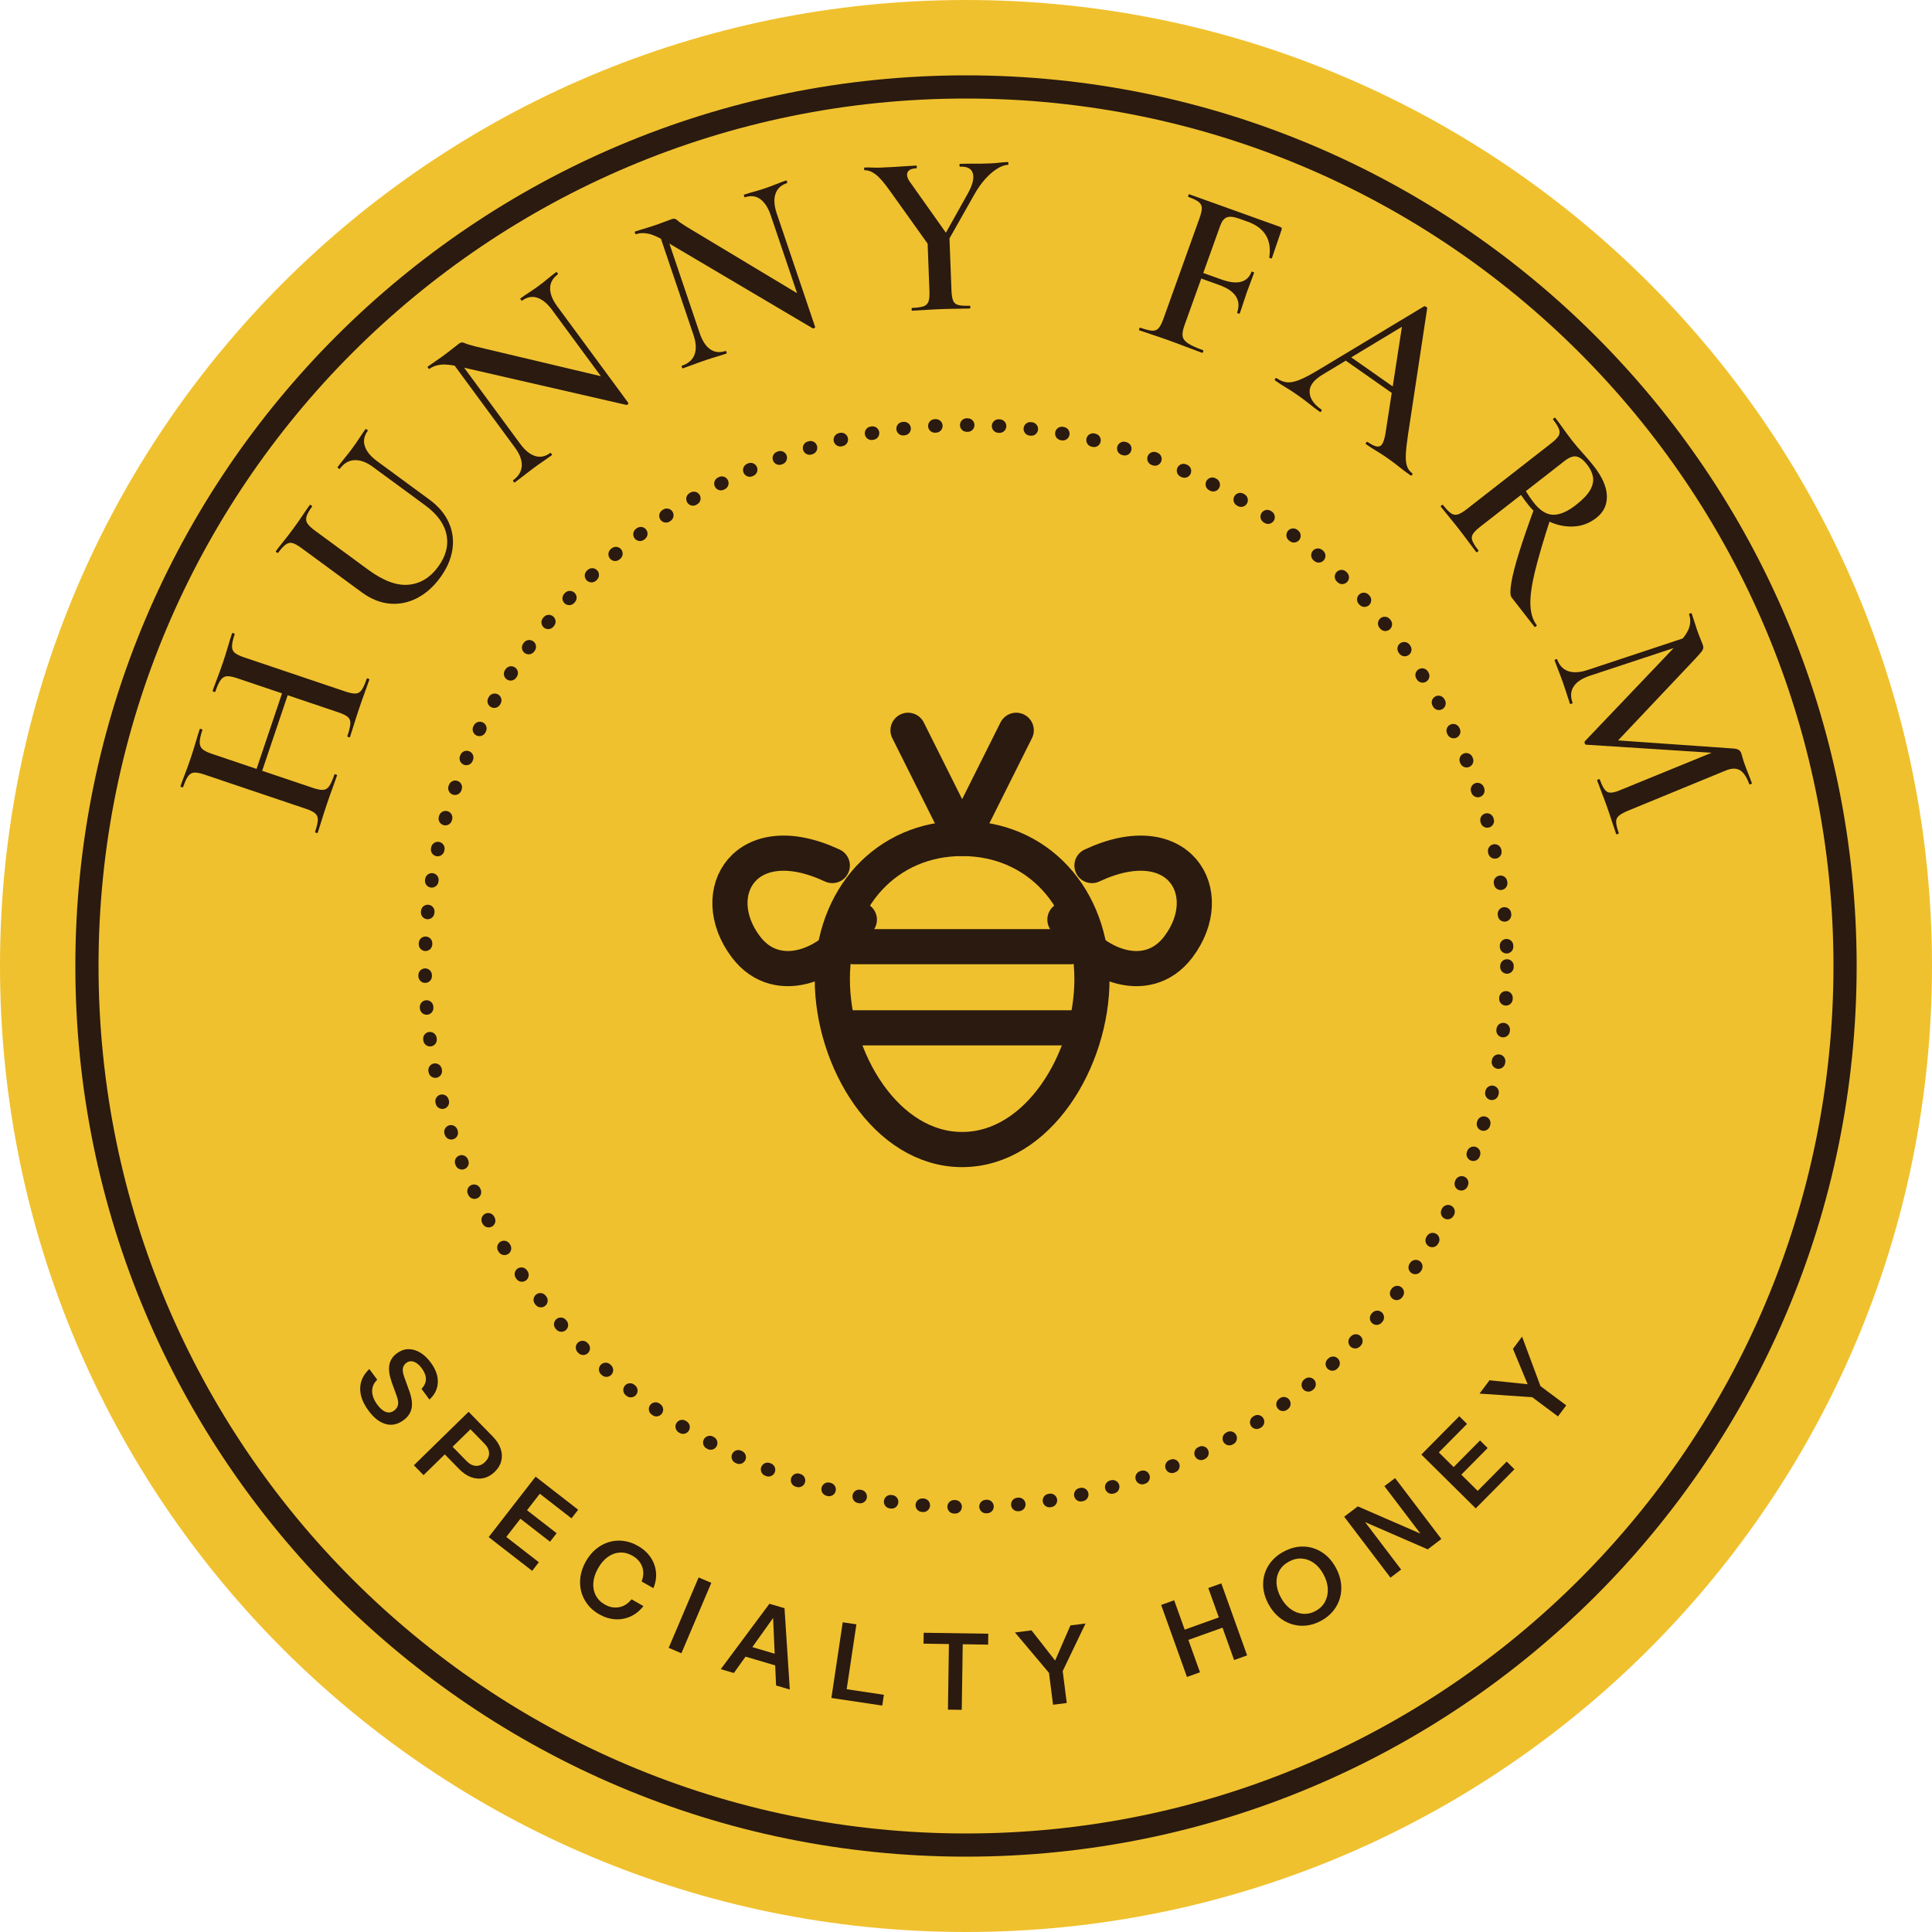
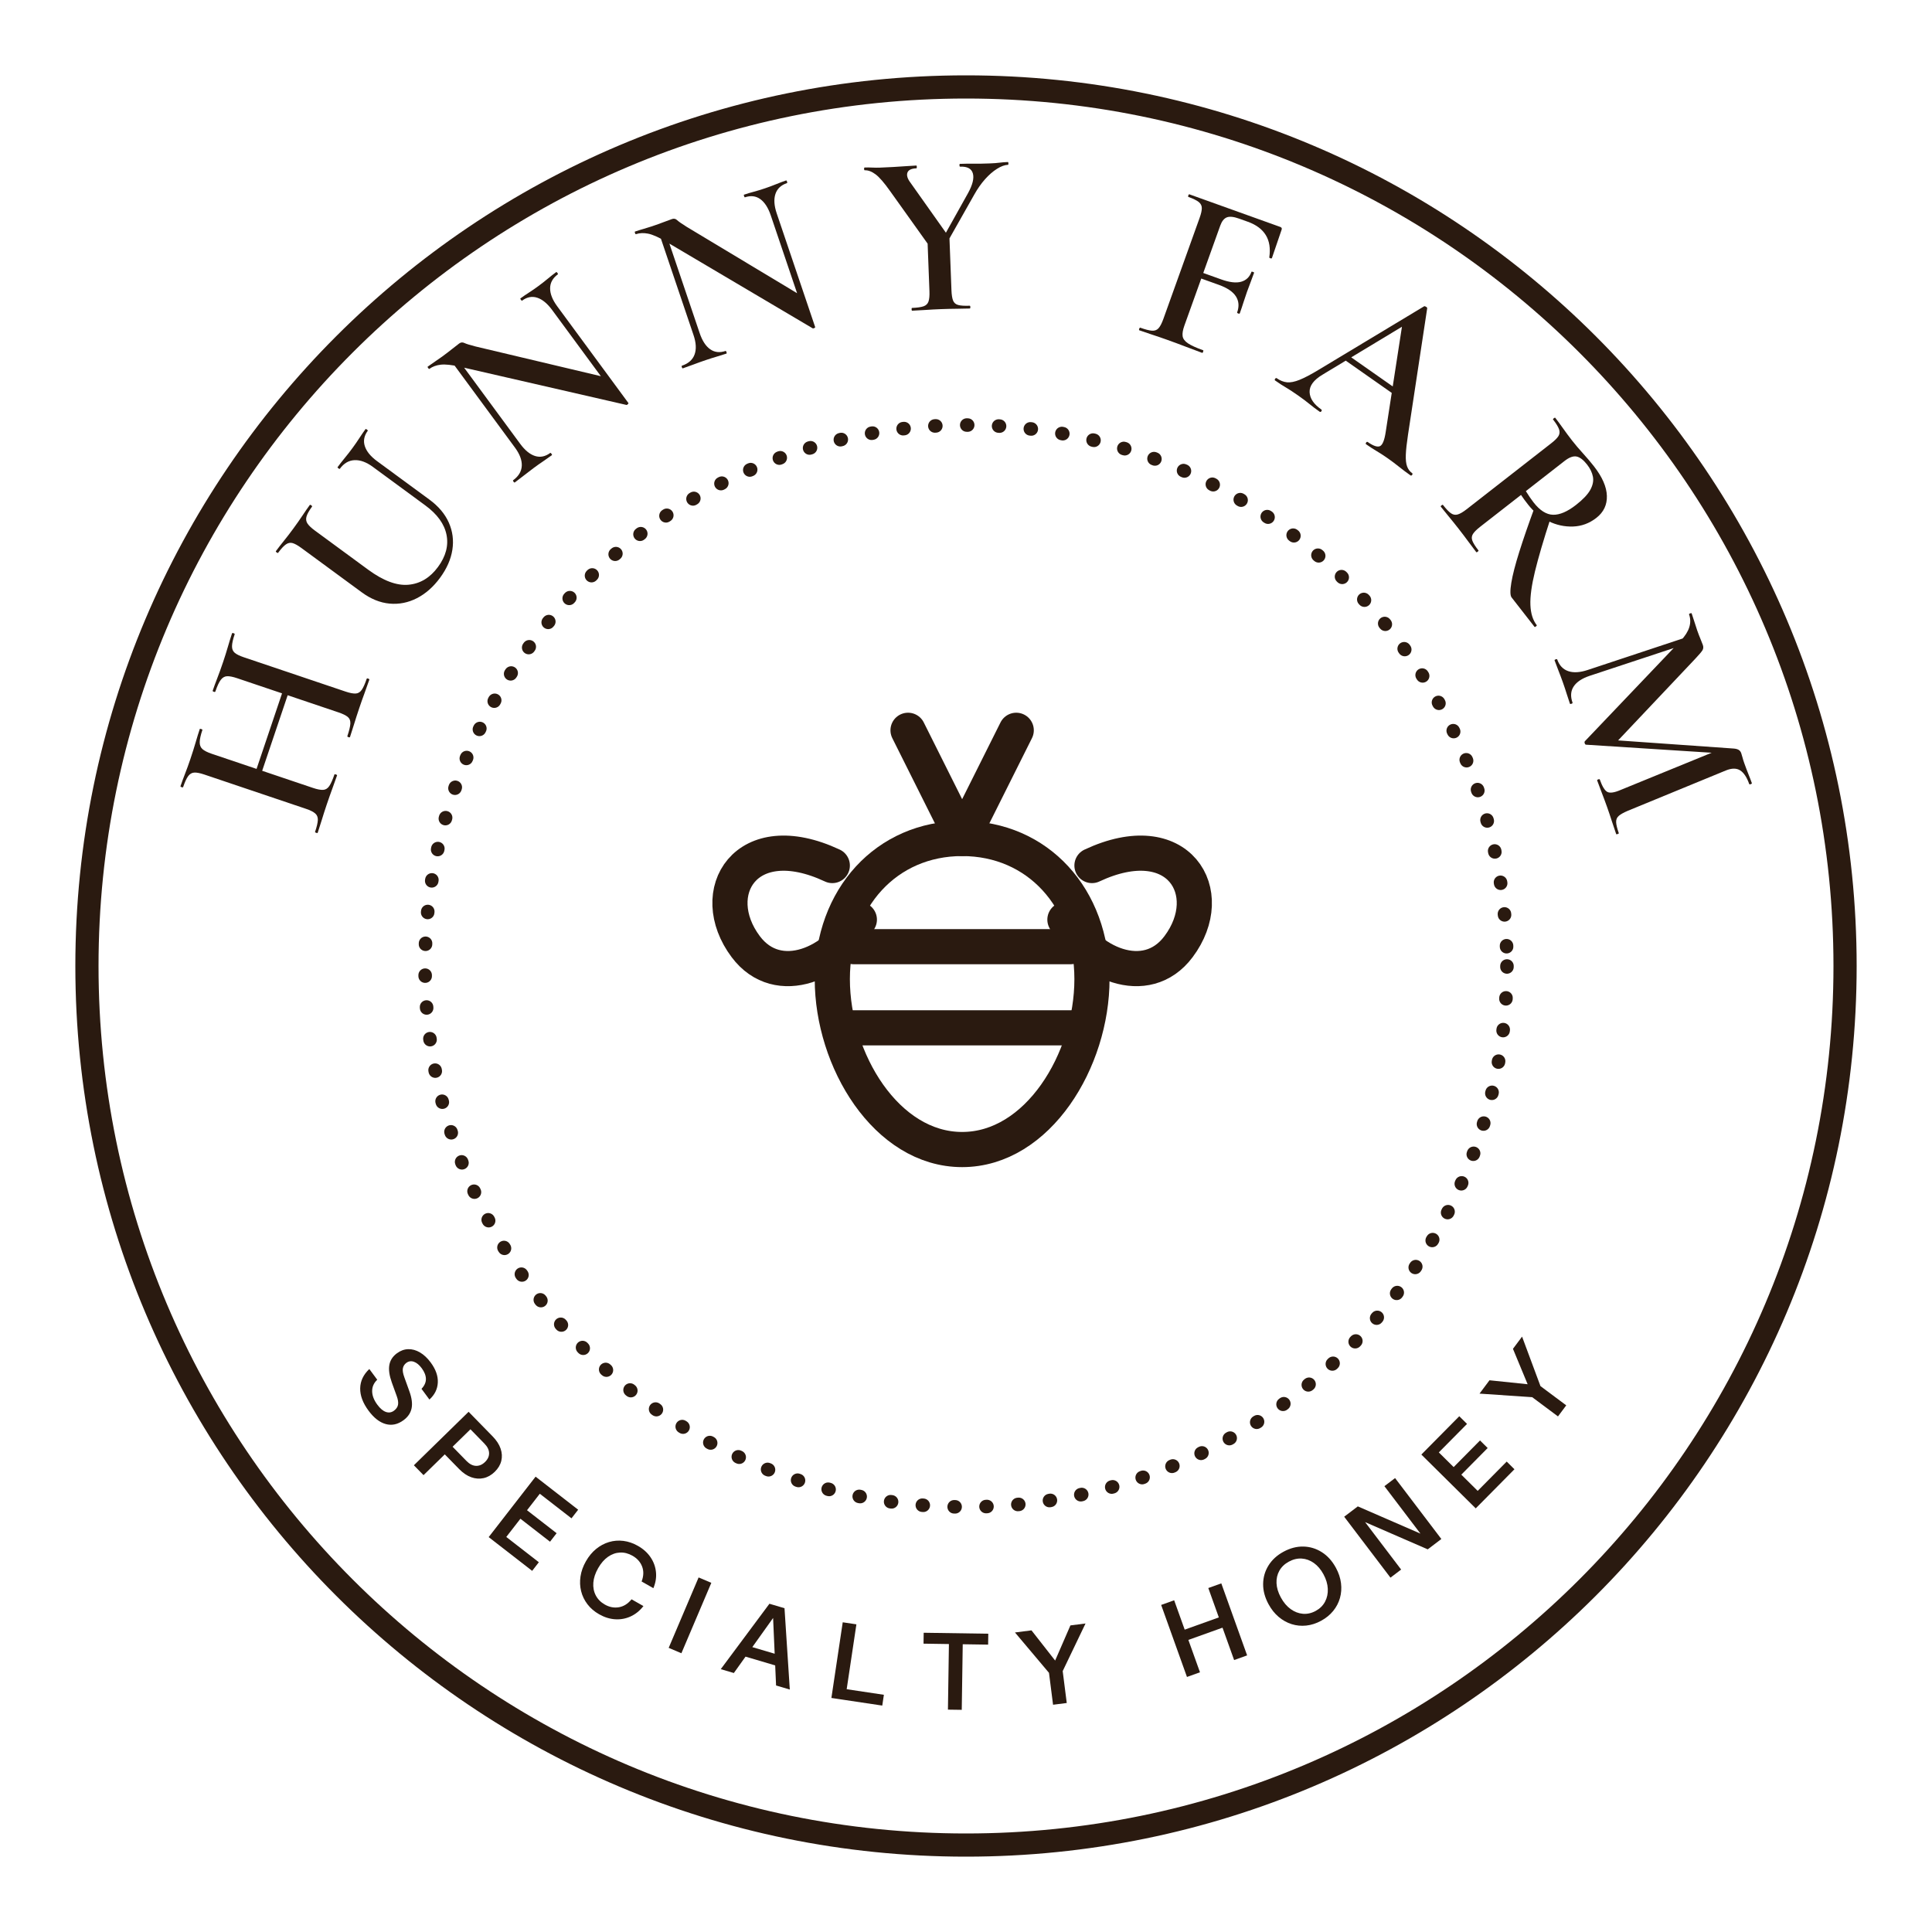
<svg xmlns="http://www.w3.org/2000/svg" viewBox="0 0 200 200" width="200" height="200">
-   <circle cx="100" cy="100" r="100" fill="#F0C12E" />
  <circle cx="100" cy="100" r="91" fill="none" stroke="#2A1A10" stroke-width="2.4" />
  <circle cx="100" cy="100" r="56" fill="none" stroke="#2A1A10" stroke-width="1.4" stroke-dasharray="0.1 3.2" stroke-linecap="round" />
  <g fill="#2A1A10">
    <path d="M24.556 70.21Q23.896 69.987 23.512 70.002Q23.127 70.017 22.852 70.382Q22.577 70.747 22.292 71.59Q22.269 71.659 22.133 71.613Q21.996 71.567 22.019 71.498Q22.213 70.924 22.495 70.2Q22.777 69.475 23.105 68.504Q23.373 67.711 23.599 66.926Q23.826 66.142 24.019 65.569Q24.042 65.501 24.178 65.547Q24.315 65.593 24.292 65.661Q24.028 66.442 24.018 66.885Q24.008 67.327 24.293 67.572Q24.578 67.817 25.237 68.039L35.767 71.59Q36.426 71.813 36.812 71.794Q37.198 71.776 37.447 71.413Q37.696 71.051 37.959 70.271Q37.982 70.202 38.119 70.248Q38.255 70.294 38.232 70.363Q38.039 70.935 37.756 71.7Q37.472 72.466 37.205 73.259Q36.877 74.23 36.652 74.974Q36.426 75.718 36.233 76.292Q36.21 76.36 36.073 76.314Q35.937 76.268 35.96 76.2Q36.244 75.356 36.269 74.907Q36.294 74.458 35.997 74.213Q35.699 73.968 35.04 73.746ZM26.751 80.946 26.171 80.75 29.527 70.797 30.108 70.993ZM31.673 83.728 21.144 80.177Q20.484 79.955 20.11 79.977Q19.735 79.999 19.478 80.347Q19.222 80.694 18.959 81.474Q18.938 81.536 18.802 81.49Q18.665 81.444 18.686 81.382Q18.881 80.803 19.161 80.085Q19.442 79.367 19.708 78.575Q20.038 77.598 20.258 76.833Q20.478 76.067 20.68 75.469Q20.695 75.424 20.832 75.47Q20.968 75.516 20.953 75.561Q20.676 76.383 20.674 76.84Q20.671 77.297 20.965 77.553Q21.259 77.808 21.918 78.031L32.402 81.566Q33.062 81.789 33.449 81.767Q33.836 81.746 34.091 81.366Q34.346 80.986 34.621 80.171Q34.636 80.125 34.772 80.171Q34.909 80.217 34.894 80.263Q34.683 80.887 34.41 81.62Q34.138 82.353 33.808 83.33Q33.54 84.127 33.311 84.881Q33.081 85.636 32.886 86.215Q32.871 86.26 32.734 86.214Q32.598 86.168 32.613 86.123Q32.883 85.324 32.902 84.892Q32.921 84.46 32.627 84.205Q32.333 83.95 31.673 83.728Z" />
    <path d="M38.593 48.328Q37.594 47.595 36.7 47.635Q35.806 47.675 35.181 48.527Q35.149 48.571 35.033 48.485Q34.917 48.4 34.949 48.356Q35.292 47.888 35.686 47.413Q36.08 46.938 36.509 46.354Q36.876 45.853 37.207 45.342Q37.538 44.831 37.838 44.422Q37.867 44.383 37.983 44.468Q38.099 44.553 38.071 44.592Q37.502 45.366 37.766 46.183Q38.03 47.001 39.029 47.734L44.449 51.715Q45.865 52.755 46.461 54.099Q47.057 55.444 46.829 56.916Q46.601 58.387 45.556 59.811Q44.515 61.229 43.158 61.924Q41.801 62.619 40.328 62.485Q38.856 62.351 37.435 61.307L31.208 56.734Q30.647 56.322 30.29 56.221Q29.932 56.12 29.592 56.36Q29.252 56.6 28.794 57.223Q28.756 57.276 28.64 57.191Q28.523 57.105 28.562 57.053Q28.924 56.56 29.396 55.979Q29.868 55.397 30.367 54.716Q30.891 54.003 31.307 53.376Q31.723 52.749 32.066 52.281Q32.109 52.223 32.225 52.308Q32.341 52.393 32.299 52.451Q31.841 53.074 31.729 53.471Q31.616 53.868 31.826 54.19Q32.036 54.512 32.597 54.924L38.108 58.971Q40.461 60.699 42.287 60.532Q44.113 60.365 45.344 58.688Q46.558 57.035 46.223 55.36Q45.888 53.686 44.032 52.323Z" />
    <path d="M53.309 46.336 46.461 37.033 47.027 36.676 53.846 45.941Q54.592 46.955 55.391 47.205Q56.189 47.455 56.959 46.888Q57.003 46.856 57.088 46.972Q57.174 47.088 57.13 47.12Q56.721 47.421 56.268 47.725Q55.816 48.028 55.29 48.414Q54.742 48.818 54.24 49.217Q53.738 49.616 53.295 49.942Q53.243 49.981 53.157 49.865Q53.072 49.749 53.125 49.71Q53.975 49.084 54.015 48.217Q54.055 47.35 53.309 46.336ZM65.044 41.71Q65.083 41.762 65 41.838Q64.918 41.914 64.865 41.923L47.592 37.959Q46.324 37.671 45.626 37.752Q44.929 37.833 44.451 38.185Q44.407 38.217 44.321 38.101Q44.236 37.985 44.28 37.953Q44.651 37.68 45.055 37.412Q45.459 37.145 45.786 36.904Q46.365 36.478 46.823 36.111Q47.282 35.744 47.538 35.555Q47.789 35.37 48.07 35.506Q48.352 35.642 49.223 35.865L62.89 39.107ZM57.686 31.712 65.044 41.71 64.09 41.51 57.162 32.097Q56.416 31.084 55.616 30.82Q54.816 30.556 54.046 31.123Q54.007 31.151 53.922 31.035Q53.836 30.92 53.875 30.891Q54.29 30.586 54.749 30.292Q55.209 29.999 55.734 29.612Q56.235 29.244 56.7 28.857Q57.165 28.469 57.575 28.168Q57.619 28.136 57.704 28.252Q57.789 28.368 57.745 28.4Q56.956 28.981 56.948 29.84Q56.94 30.698 57.686 31.712Z" />
    <path d="M71.797 34.697 68.096 23.754 68.744 23.586 72.429 34.483Q72.833 35.676 73.518 36.156Q74.203 36.637 75.108 36.331Q75.16 36.313 75.206 36.45Q75.252 36.586 75.2 36.604Q74.719 36.766 74.196 36.918Q73.672 37.07 73.055 37.279Q72.41 37.497 71.811 37.725Q71.211 37.953 70.69 38.129Q70.628 38.15 70.582 38.013Q70.536 37.877 70.598 37.856Q71.598 37.518 71.899 36.704Q72.2 35.89 71.797 34.697ZM84.383 33.85Q84.404 33.912 84.302 33.959Q84.201 34.006 84.148 33.999L68.893 24.98Q67.772 24.32 67.082 24.186Q66.393 24.052 65.831 24.242Q65.779 24.259 65.733 24.123Q65.687 23.986 65.739 23.969Q66.175 23.821 66.641 23.689Q67.107 23.557 67.492 23.427Q68.172 23.196 68.721 22.986Q69.269 22.775 69.571 22.673Q69.866 22.573 70.093 22.788Q70.32 23.002 71.082 23.479L83.121 30.717ZM80.406 22.091 84.383 33.85 83.535 33.37 79.791 22.299Q79.387 21.107 78.705 20.613Q78.022 20.119 77.117 20.425Q77.071 20.44 77.025 20.304Q76.979 20.168 77.024 20.152Q77.512 19.987 78.039 19.847Q78.566 19.707 79.184 19.498Q79.773 19.299 80.334 19.071Q80.894 18.843 81.376 18.68Q81.428 18.663 81.474 18.799Q81.52 18.936 81.468 18.953Q80.54 19.267 80.271 20.083Q80.003 20.899 80.406 22.091Z" />
    <path d="M97.244 25.3 100.213 19.988Q100.923 18.695 100.711 17.952Q100.499 17.208 99.392 17.251Q99.326 17.253 99.321 17.109Q99.315 16.965 99.381 16.963Q100.109 16.935 100.755 16.946Q101.402 16.958 102.469 16.917Q103.069 16.894 103.439 16.844Q103.81 16.794 104.337 16.773Q104.385 16.772 104.391 16.915Q104.396 17.059 104.348 17.061Q103.836 17.081 103.205 17.479Q102.574 17.877 101.97 18.555Q101.367 19.232 100.858 20.14L97.729 25.669ZM96.249 25.533 92.148 19.79Q91.23 18.488 90.639 18.048Q90.048 17.608 89.525 17.628Q89.453 17.631 89.448 17.487Q89.442 17.343 89.514 17.34Q89.887 17.326 90.295 17.347Q90.704 17.367 91.077 17.353Q91.742 17.327 92.452 17.288Q93.163 17.249 93.796 17.201Q94.43 17.152 94.855 17.136Q94.903 17.134 94.908 17.278Q94.914 17.422 94.866 17.424Q94.091 17.454 93.938 17.867Q93.786 18.281 94.228 18.879L98.121 24.374ZM96.006 24.658 98.277 24.355 98.495 30.062Q98.522 30.758 98.662 31.113Q98.803 31.468 99.193 31.573Q99.584 31.678 100.374 31.648Q100.446 31.645 100.451 31.789Q100.457 31.933 100.385 31.936Q99.781 31.959 99.041 31.963Q98.301 31.967 97.416 32.001Q96.573 32.033 95.802 32.087Q95.031 32.14 94.427 32.163Q94.373 32.166 94.367 32.022Q94.362 31.878 94.416 31.876Q95.206 31.845 95.6 31.71Q95.993 31.575 96.118 31.21Q96.243 30.845 96.216 30.15Z" />
    <path d="M117.943 34.193Q117.881 34.171 117.93 34.036Q117.979 33.9 118.04 33.922Q118.833 34.207 119.262 34.233Q119.691 34.26 119.943 33.967Q120.195 33.675 120.43 33.02L124.182 22.561Q124.417 21.906 124.412 21.535Q124.408 21.163 124.089 20.908Q123.769 20.654 123.026 20.387Q122.964 20.365 123.013 20.229Q123.061 20.094 123.123 20.116L132.527 23.49Q132.747 23.569 132.674 23.772L131.668 26.718Q131.65 26.769 131.528 26.744Q131.406 26.719 131.397 26.639Q131.598 25.256 131.035 24.339Q130.472 23.422 129.184 22.959L128.263 22.629Q127.437 22.333 127.002 22.501Q126.567 22.67 126.321 23.354L122.609 33.7Q122.366 34.378 122.424 34.794Q122.483 35.21 122.978 35.541Q123.474 35.872 124.547 36.257Q124.598 36.275 124.549 36.411Q124.501 36.546 124.449 36.528Q123.694 36.257 122.822 35.918Q121.95 35.58 120.809 35.171Q120.02 34.888 119.269 34.644Q118.518 34.4 117.943 34.193ZM128.069 32.344Q128.404 31.409 127.941 30.682Q127.478 29.955 126.17 29.486L123.332 28.468L123.538 27.891L126.418 28.924Q127.707 29.387 128.485 29.166Q129.263 28.944 129.551 28.141Q129.567 28.096 129.703 28.145Q129.838 28.193 129.822 28.238Q129.558 28.975 129.402 29.374Q129.246 29.772 129.089 30.211Q128.893 30.758 128.726 31.292Q128.56 31.827 128.34 32.441Q128.318 32.502 128.182 32.454Q128.047 32.405 128.069 32.344Z" />
    <path d="M138.935 37.071 139.546 36.759 145.049 40.616 144.839 41.209ZM146.176 48.974Q146.269 49.039 146.186 49.157Q146.103 49.274 146.011 49.209Q145.432 48.804 144.837 48.328Q144.242 47.852 143.669 47.451Q143.017 46.994 142.511 46.698Q142.006 46.402 141.418 45.99Q141.34 45.935 141.422 45.817Q141.505 45.699 141.583 45.755Q142.47 46.376 142.863 46.18Q143.256 45.984 143.445 44.737L145.177 33.513L146.901 32.757L136.881 38.801Q135.531 39.621 135.57 40.595Q135.61 41.568 136.775 42.384Q136.874 42.453 136.791 42.571Q136.708 42.689 136.61 42.62Q136.021 42.207 135.557 41.823Q135.093 41.44 134.346 40.916Q133.601 40.394 133.123 40.117Q132.644 39.84 131.998 39.387Q131.919 39.332 132.002 39.214Q132.084 39.096 132.163 39.151Q132.693 39.523 133.232 39.576Q133.771 39.628 134.546 39.314Q135.322 39 136.527 38.269L147.418 31.712Q147.485 31.671 147.628 31.761Q147.771 31.851 147.739 31.938L145.755 45.015Q145.563 46.282 145.53 47.065Q145.498 47.849 145.664 48.29Q145.829 48.73 146.176 48.974Z" />
    <path d="M156.48 61.847Q156.25 61.552 156.451 60.33Q156.652 59.108 157.277 57.123Q157.902 55.138 158.868 52.513L160.51 53.665Q159.425 56.996 158.899 59.155Q158.374 61.314 158.427 62.628Q158.48 63.943 159.082 64.716Q159.116 64.759 159.002 64.847Q158.889 64.936 158.855 64.893Q157.924 63.698 157.337 62.946Q156.751 62.194 156.48 61.847ZM165.004 48.269Q166.301 49.932 166.343 51.331Q166.385 52.729 165.255 53.611Q164.169 54.457 162.842 54.505Q161.515 54.552 160.282 53.946Q159.049 53.341 158.187 52.236Q158.001 51.997 157.802 51.732Q157.604 51.466 157.454 51.235L153.235 54.525Q152.686 54.953 152.48 55.275Q152.274 55.596 152.419 55.977Q152.564 56.358 153.05 56.981Q153.084 57.024 152.97 57.113Q152.856 57.201 152.823 57.158Q152.447 56.677 152.008 56.074Q151.569 55.472 151.02 54.769Q150.505 54.108 150.017 53.521Q149.528 52.934 149.152 52.452Q149.112 52.4 149.226 52.312Q149.339 52.223 149.38 52.275Q149.865 52.898 150.2 53.132Q150.534 53.365 150.905 53.256Q151.276 53.146 151.825 52.718L160.587 45.884Q161.136 45.456 161.331 45.14Q161.525 44.823 161.392 44.437Q161.258 44.051 160.772 43.428Q160.738 43.385 160.852 43.297Q160.966 43.208 160.999 43.251Q161.371 43.728 161.805 44.342Q162.238 44.957 162.753 45.618Q163.232 46.232 163.878 46.943Q164.524 47.654 165.004 48.269ZM163.146 52.272Q164.236 51.421 164.629 50.704Q165.021 49.986 164.898 49.347Q164.774 48.708 164.299 48.098Q163.724 47.362 163.204 47.259Q162.684 47.156 161.959 47.721L157.957 50.842Q158.131 51.132 158.351 51.452Q158.57 51.773 158.751 52.005Q159.732 53.262 160.77 53.288Q161.809 53.314 163.146 52.272Z" />
    <path d="M164.355 69.356 175.322 65.721 175.494 66.349 164.568 69.958Q163.374 70.356 162.908 71.059Q162.441 71.763 162.79 72.746Q162.812 72.808 162.676 72.856Q162.54 72.904 162.518 72.842Q162.342 72.345 162.179 71.813Q162.016 71.282 161.786 70.632Q161.546 69.958 161.324 69.403Q161.102 68.848 160.93 68.362Q160.908 68.301 161.044 68.253Q161.179 68.205 161.201 68.266Q161.532 69.2 162.346 69.477Q163.16 69.754 164.355 69.356ZM167.576 86.243Q167.594 86.294 167.459 86.342Q167.323 86.39 167.305 86.339Q167.101 85.763 166.866 85.031Q166.632 84.298 166.35 83.502Q166.066 82.703 165.8 82.024Q165.534 81.346 165.336 80.789Q165.315 80.727 165.45 80.679Q165.586 80.631 165.608 80.692Q165.991 81.774 166.396 81.981Q166.801 82.189 167.751 81.782L177.926 77.623L179.829 78.093L164.204 77.092Q164.105 77.101 164.052 76.951Q163.999 76.801 164.073 76.724L174.002 66.306Q175.317 64.914 174.852 63.604Q174.83 63.542 174.966 63.494Q175.101 63.446 175.123 63.507Q175.278 63.945 175.427 64.436Q175.576 64.927 175.693 65.258Q175.875 65.771 176.038 66.158Q176.2 66.544 176.277 66.762Q176.39 67.078 176.231 67.329Q176.072 67.58 175.47 68.219L167.311 76.852L165.226 76.486L179.444 77.487Q179.788 77.51 179.978 77.622Q180.169 77.735 180.25 77.965Q180.319 78.16 180.383 78.41Q180.446 78.661 180.562 78.988Q180.806 79.674 180.994 80.135Q181.183 80.595 181.351 81.068Q181.373 81.13 181.237 81.178Q181.101 81.226 181.079 81.164Q180.704 80.105 180.139 79.748Q179.574 79.39 178.67 79.754L168.514 83.932Q167.872 84.204 167.579 84.455Q167.286 84.706 167.302 85.11Q167.318 85.514 167.576 86.243Z" />
    <path d="M38.15 146.031Q37.265 144.834 37.287 143.711Q37.31 142.589 38.232 141.72L39.052 142.829Q38.519 143.336 38.525 144.016Q38.531 144.696 39.062 145.415Q39.503 146.011 39.952 146.165Q40.4 146.318 40.787 146.033Q41.138 145.773 41.204 145.419Q41.27 145.064 41.065 144.509L40.559 143.11Q40.175 142.035 40.304 141.306Q40.433 140.576 41.087 140.093Q41.641 139.683 42.256 139.666Q42.871 139.649 43.473 140.002Q44.076 140.354 44.586 141.044Q45.371 142.106 45.322 143.122Q45.273 144.139 44.454 144.881L43.634 143.772Q44.096 143.281 44.091 142.749Q44.085 142.217 43.658 141.639Q43.274 141.12 42.848 140.97Q42.423 140.82 42.066 141.083Q41.78 141.295 41.709 141.63Q41.637 141.966 41.854 142.567L42.369 143.997Q42.757 145.059 42.608 145.785Q42.458 146.511 41.78 147.013Q40.878 147.68 39.929 147.417Q38.98 147.154 38.15 146.031Z" />
    <path d="M42.845 151.684 48.509 146.148 50.995 148.691Q51.602 149.313 51.823 149.964Q52.044 150.614 51.893 151.231Q51.742 151.848 51.217 152.36Q50.693 152.873 50.064 153.014Q49.435 153.154 48.784 152.924Q48.133 152.693 47.531 152.077L45.824 150.331L46.632 149.541L48.29 151.238Q48.766 151.726 49.274 151.744Q49.782 151.763 50.212 151.343Q50.642 150.922 50.63 150.422Q50.618 149.921 50.138 149.431L48.701 147.96L43.844 152.706Z" />
    <path d="M50.588 159.12 55.444 152.863 56.574 153.74 51.717 159.997ZM51.126 159.538 51.819 158.646 55.781 161.722 55.089 162.614ZM53.282 156.76 53.966 155.88 57.621 158.717 56.938 159.598ZM55.29 154.174 55.983 153.282 59.852 156.285 59.16 157.177Z" />
    <path d="M62.017 167.106Q61.284 166.689 60.814 166.073Q60.344 165.458 60.159 164.722Q59.975 163.986 60.094 163.191Q60.213 162.396 60.654 161.622Q61.095 160.848 61.709 160.347Q62.323 159.846 63.047 159.632Q63.77 159.417 64.536 159.513Q65.302 159.61 66.041 160.031Q66.866 160.5 67.342 161.202Q67.819 161.903 67.905 162.733Q67.992 163.563 67.637 164.408L66.42 163.715Q66.74 162.872 66.472 162.168Q66.203 161.465 65.474 161.049Q64.839 160.688 64.185 160.719Q63.531 160.749 62.945 161.156Q62.359 161.563 61.92 162.334Q61.477 163.111 61.422 163.838Q61.367 164.564 61.673 165.153Q61.979 165.743 62.61 166.102Q63.32 166.507 64.064 166.382Q64.808 166.257 65.378 165.56L66.608 166.26Q66.043 166.985 65.282 167.333Q64.521 167.68 63.68 167.627Q62.839 167.574 62.017 167.106Z" />
    <path d="M69.222 170.585 72.32 163.296 73.636 163.855 70.538 171.144Z" />
    <path d="M74.614 172.79 79.65 166.02 80.832 166.369 75.968 173.19ZM80.339 174.482 79.97 166.114 81.212 166.481 81.76 174.901ZM76.938 170.231 81.102 171.461 80.777 172.558 76.614 171.328Z" />
    <path d="M86.066 175.772 87.239 167.939 88.654 168.151 87.481 175.984ZM86.741 175.873 86.908 174.756 91.499 175.444 91.332 176.561Z" />
    <path d="M98.13 176.981 98.232 170.191 95.603 170.151 95.62 169.022 102.307 169.122 102.291 170.252 99.662 170.212 99.56 177.002Z" />
    <path d="M109.012 176.474 108.591 173.171 105.069 168.992 106.779 168.774 109.696 172.499 108.925 172.597 110.809 168.262 112.373 168.063 110.01 172.991 110.43 176.294Z" />
    <path d="M122.875 173.598 120.203 166.143 121.549 165.66 124.222 173.115ZM127.756 171.848 125.083 164.393 126.429 163.91 129.102 171.365ZM121.935 168.953 126.781 167.216 127.162 168.279 122.316 170.016Z" />
    <path d="M136.759 167.784Q136.002 168.195 135.223 168.278Q134.444 168.36 133.715 168.132Q132.986 167.903 132.368 167.383Q131.751 166.863 131.319 166.067Q130.747 165.013 130.759 163.973Q130.77 162.932 131.315 162.057Q131.86 161.181 132.869 160.634Q133.897 160.076 134.925 160.099Q135.953 160.121 136.836 160.681Q137.719 161.24 138.293 162.298Q138.721 163.087 138.82 163.889Q138.919 164.69 138.712 165.424Q138.505 166.158 138.009 166.767Q137.513 167.375 136.759 167.784ZM136.194 166.765Q136.848 166.41 137.167 165.809Q137.486 165.209 137.453 164.472Q137.42 163.734 137.006 162.971Q136.597 162.216 136.01 161.8Q135.424 161.384 134.756 161.342Q134.089 161.299 133.425 161.659Q132.767 162.016 132.441 162.597Q132.114 163.179 132.145 163.89Q132.176 164.601 132.59 165.365Q133.01 166.139 133.604 166.569Q134.198 167 134.872 167.058Q135.546 167.116 136.194 166.765Z" />
    <path d="M143.94 163.318 139.15 157.011 140.56 155.94 147.8 159.088 147.536 159.408 143.314 153.848 144.418 153.01 149.208 159.317 147.798 160.388 140.558 157.24 140.822 156.92 145.044 162.48Z" />
    <path d="M152.767 156.146 147.138 150.575 148.144 149.558 153.773 155.13ZM153.247 155.662 152.444 154.867 155.973 151.302 156.775 152.097ZM150.748 153.188 149.955 152.404 153.211 149.115 154.003 149.899ZM148.42 150.884 147.618 150.09 151.064 146.608 151.867 147.403Z" />
    <path d="M161.282 146.627 158.613 144.636 153.16 144.267 154.191 142.886 158.896 143.374 158.431 143.997 156.621 139.63 157.564 138.367 159.469 143.49 162.137 145.481Z" />
  </g>
  <g transform="translate(66 63) scale(2.8)" fill="none" stroke="#2A1A10" stroke-width="1.3" stroke-linecap="round" stroke-linejoin="round">
    <path d="M12 8.5c2.8 0 4.8 2.2 4.8 5.2S14.8 20 12 20s-4.8-3.3-4.8-6.3S9.2 8.5 12 8.5z" />
    <path d="M8 12.5h8M7.6 15.5h8.8" />
    <path d="M10 4.5l2 4 2-4" />
    <path d="M7.2 9.5C4 8 2.5 10.5 4 12.5c1.2 1.6 3.4.6 4.2-1" />
    <path d="M16.8 9.5c3.2-1.5 4.7 1 3.2 3-1.2 1.6-3.4.6-4.2-1" />
  </g>
</svg>
